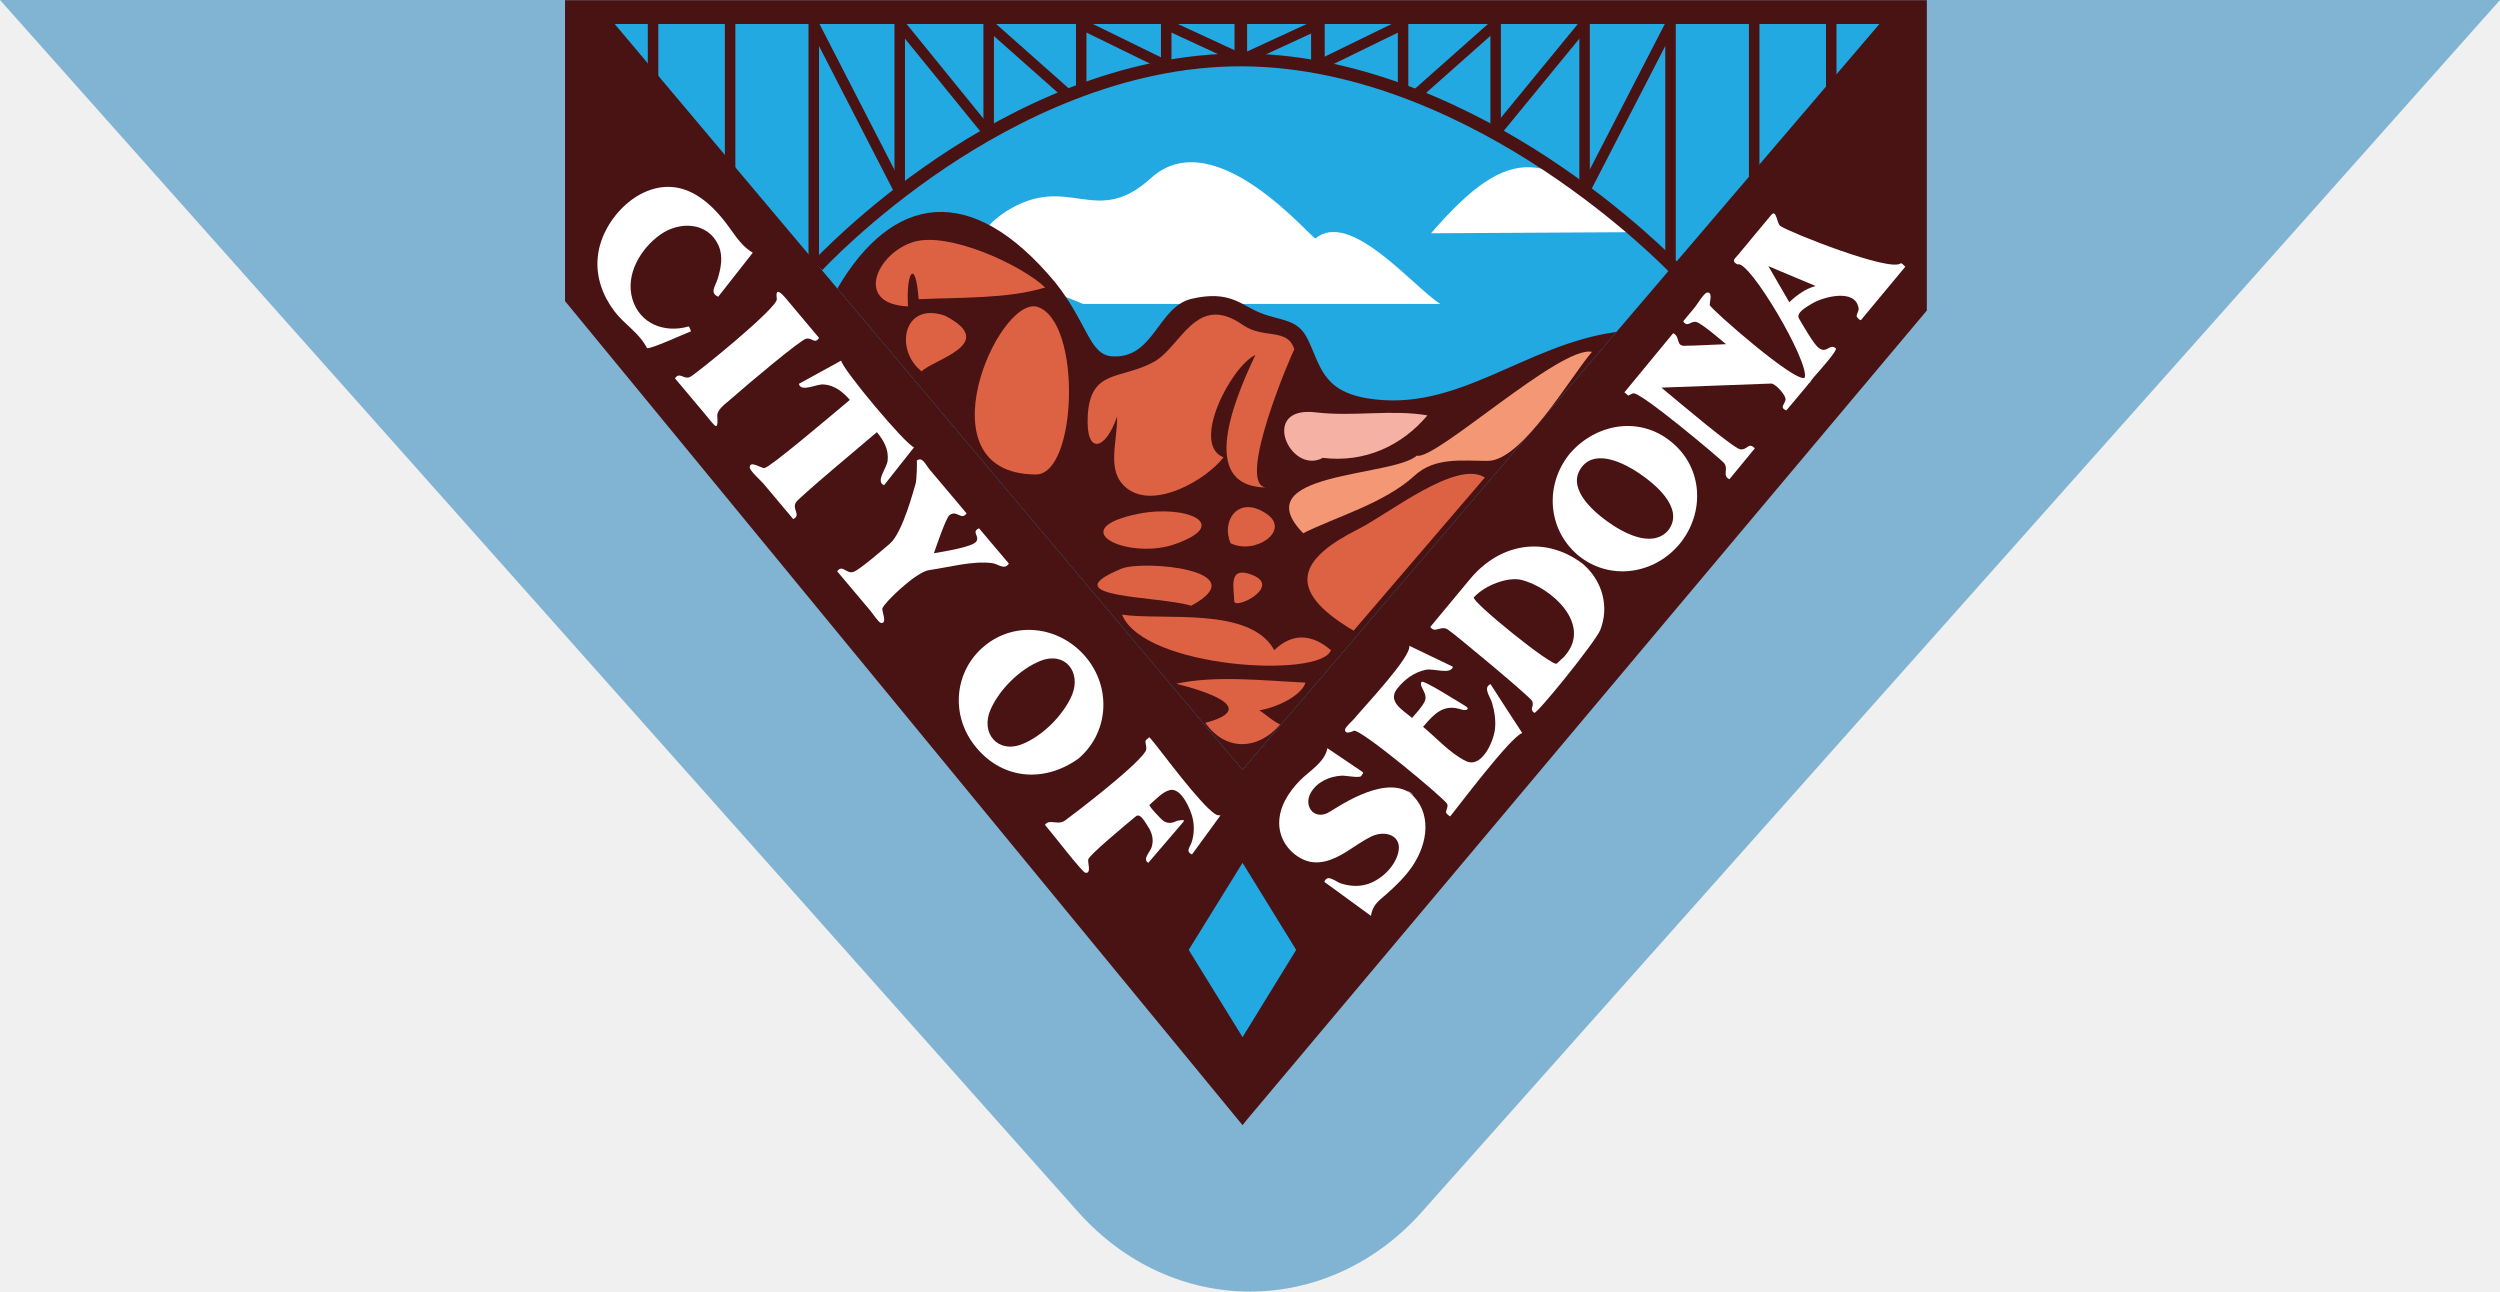
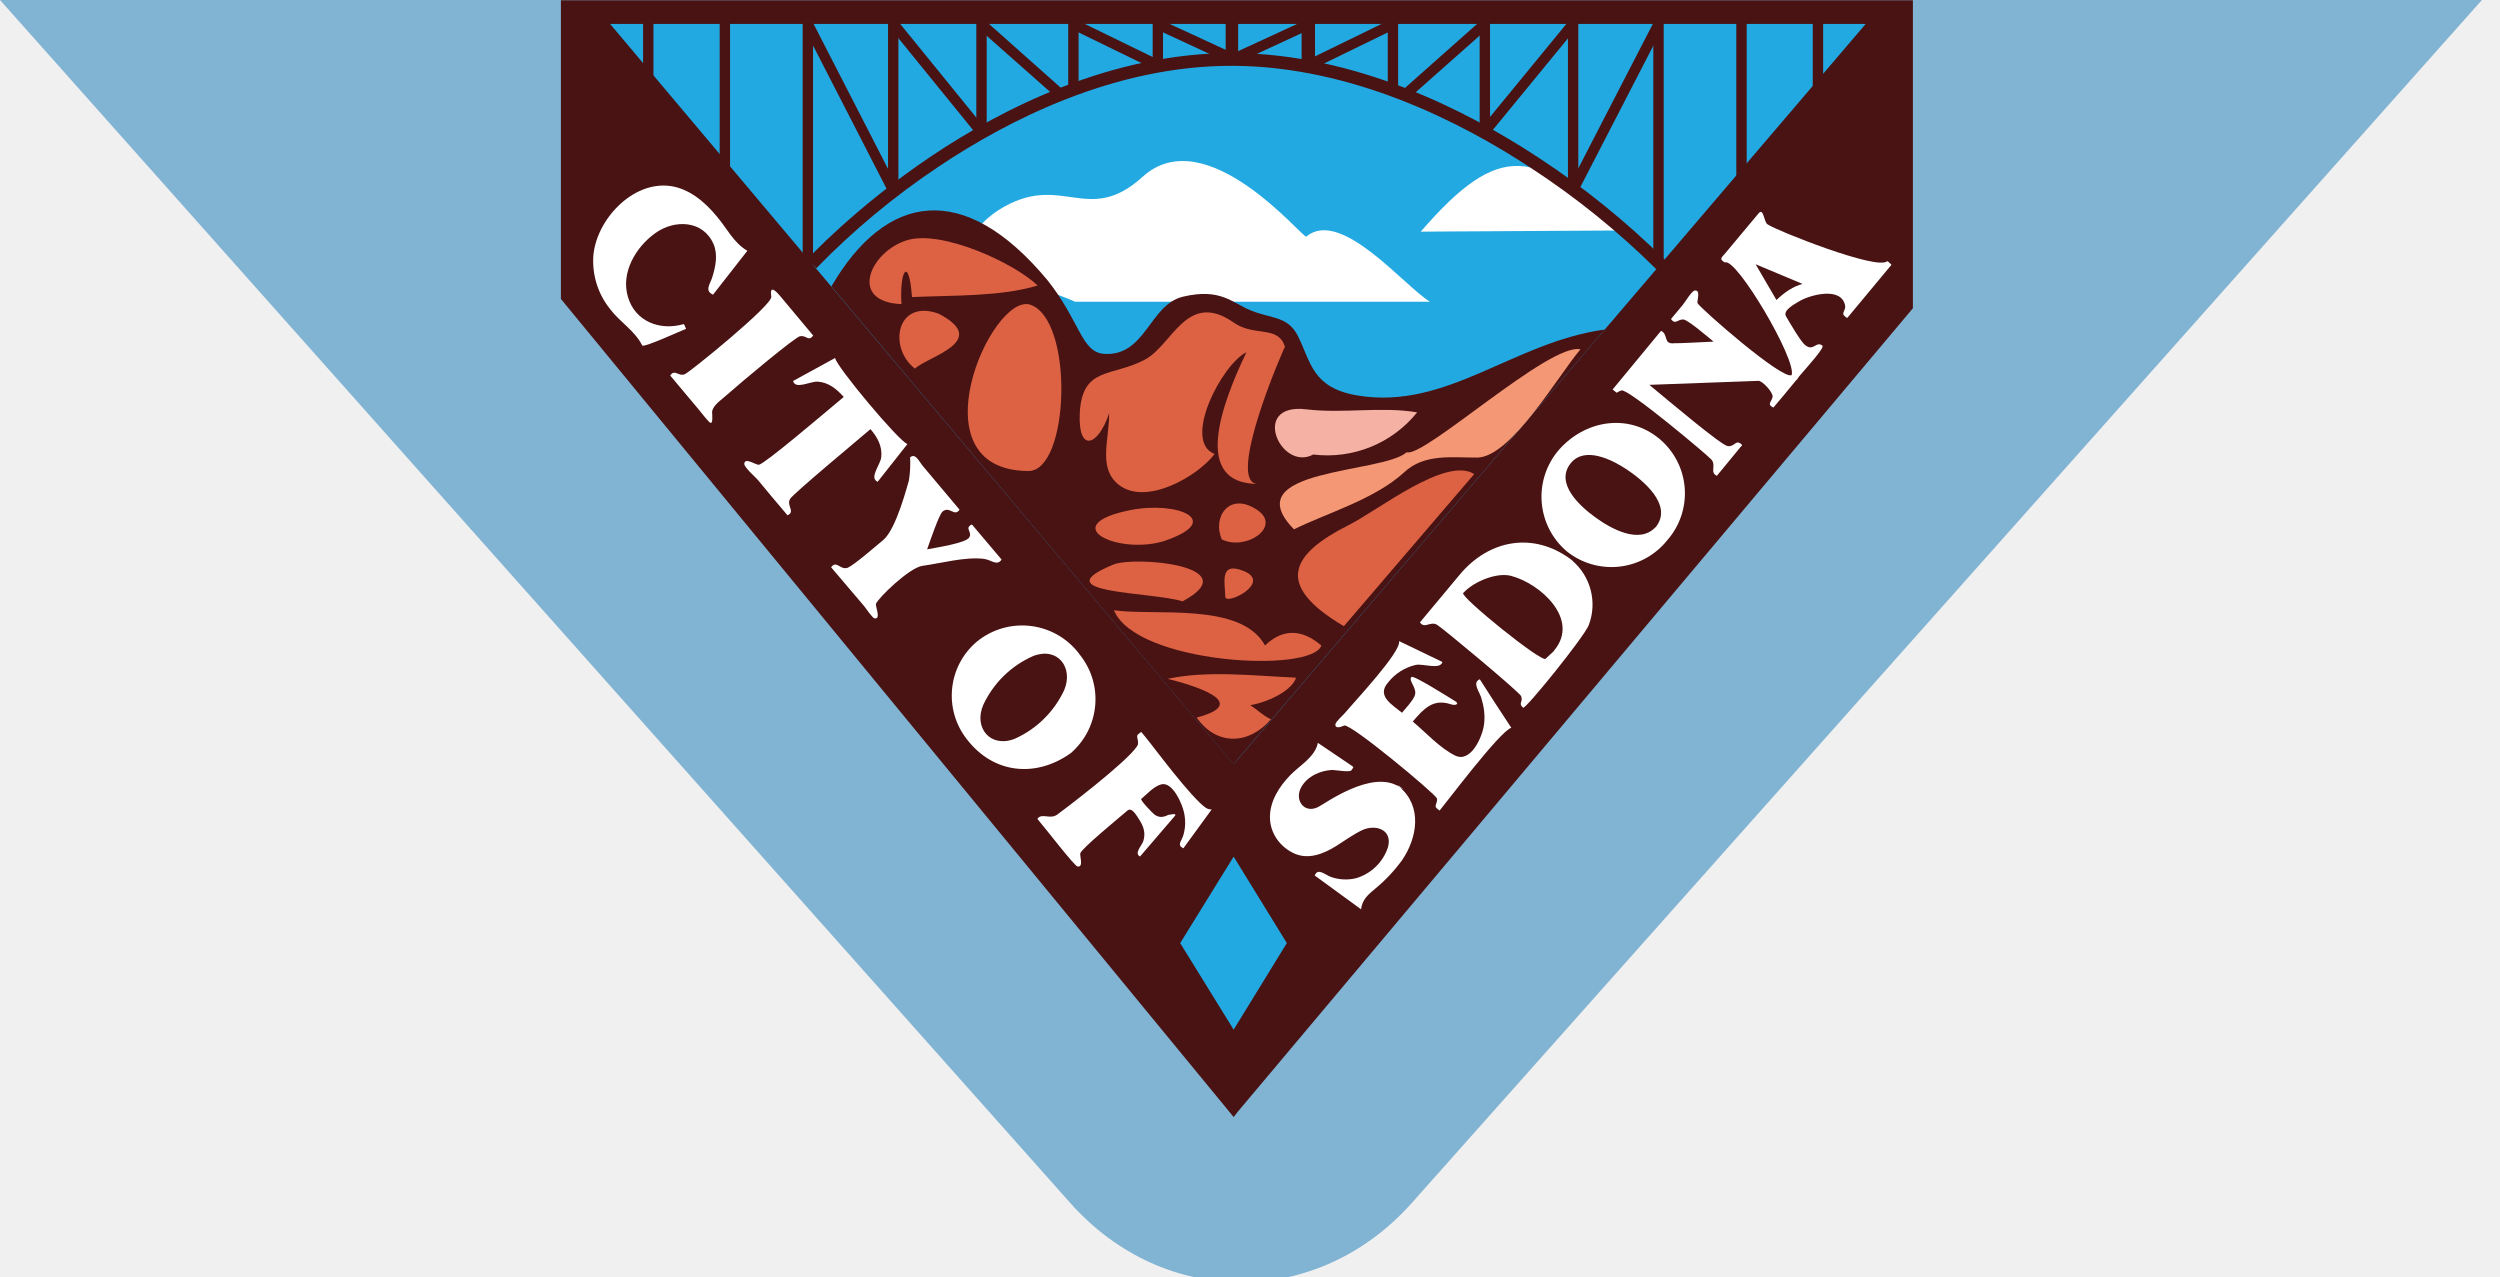
- <svg xmlns="http://www.w3.org/2000/svg" version="1.0" id="Layer_1" x="0px" y="0px" width="186.643px" height="96.425px" viewBox="0 0 186.643 96.425" enable-background="new 0 0 186.643 96.425" xml:space="preserve">
-   <g id="Layer_2">
-     <path fill="#81B3D3" d="M186.643,0H0l80.486,90.474c7.061,7.936,18.61,7.936,25.67,0L186.643,0z" />
-     <g>
-       <g>
-         <polygon fill="#23A9E1" points="43.242,0.721 92.765,59.071 142.089,1.074    " />
-       </g>
-       <g>
-         <path fill="#FFFFFF" d="M122.023,17.332c-5.062,0.028-10.124,0.056-15.187,0.084C112.837,10.485,115.533,11.226,122.023,17.332L122.023,17.332z" />
-       </g>
-       <g>
-         <path fill="#FFFFFF" d="M80.849,22.69c8.895,0,17.786,0,26.68,0c-1.985-1.233-6.708-7.059-9.308-4.893 c-0.212,0.178-7.505-8.848-12.296-4.499c-4.179,3.799-6.12-0.498-10.857,2.511C69.669,19.379,78.188,21.484,80.849,22.69 L80.849,22.69z" />
-       </g>
-       <path fill="#491213" d="M93.104,0.016h-50.92v22.463l50.581,61.522l0.339-0.424l50.748-60.394V0.016H93.104z M93.104,57.068 l-0.339,0.409L45.892,1.793h47.211h47.208L93.104,57.068z" />
-       <path fill="#491213" d="M92.765,57.477l0.339-0.409L120.68,24.78c-6.913,0.949-11.864,6.077-18.604,4.956 c-3.396-0.564-3.498-2.514-4.469-4.456c-0.746-1.493-1.937-1.303-3.487-1.91c-1.442-0.565-2.277-1.738-5.162-1.061 c-2.528,0.593-2.807,4.518-5.952,4.293c-1.689-0.121-1.811-2.497-4.244-5.539c-6.302-7.571-12.158-6.523-16.247,0.475 L92.765,57.477z" />
-       <g>
-         <polygon fill="#23A9E1" points="88.745,70.916 92.765,64.416 96.769,70.916 92.765,77.43    " />
-       </g>
-       <g>
-         <path fill="#491213" d="M124.567,20.258c-0.035-0.039-3.714-3.86-9.46-7.639c-5.281-3.474-13.444-7.624-22.346-7.667 C83.84,4.903,75.79,9.039,70.605,12.518c-5.632,3.78-9.18,7.61-9.215,7.648l-0.706-0.649c0.036-0.04,3.661-3.954,9.387-7.796 c5.298-3.554,13.54-7.774,22.696-7.729c9.144,0.044,17.493,4.287,22.888,7.837c5.832,3.839,9.57,7.727,9.606,7.766 L124.567,20.258z" />
-       </g>
-       <g>
-         <rect x="48.363" y="1.2" fill="#491213" width="0.783" height="6.627" />
-       </g>
-       <g>
-         <rect x="54.116" y="0.933" fill="#491213" width="0.783" height="12.634" />
-       </g>
-       <g>
-         <rect x="60.363" y="1.017" fill="#491213" width="0.784" height="18.43" />
-       </g>
-       <g>
-         <rect x="66.779" y="0.933" fill="#491213" width="0.783" height="13.495" />
-       </g>
-       <g>
-         <rect x="73.42" y="0.819" fill="#491213" width="0.784" height="9.18" />
-       </g>
-       <g>
-         <rect x="80.33" y="1.074" fill="#491213" width="0.782" height="5.683" />
-       </g>
-       <g>
-         <rect x="86.676" y="0.918" fill="#491213" width="0.783" height="4.104" />
-       </g>
-       <g>
-         <rect x="56.928" y="7.699" transform="matrix(-0.4571 -0.8894 0.8894 -0.4571 86.0255 68.6893)" fill="#491213" width="14.095" height="0.784" />
-       </g>
-       <g>
-         <rect x="65.248" y="5.536" transform="matrix(-0.6306 -0.7761 0.7761 -0.6306 110.4178 64.4075)" fill="#491213" width="10.575" height="0.783" />
-       </g>
-       <g>
-         <rect x="72.811" y="4.074" transform="matrix(-0.7484 -0.6633 0.6633 -0.7484 131.3064 58.7461)" fill="#491213" width="7.972" height="0.783" />
-       </g>
-       <g>
-         <rect x="80.394" y="2.974" transform="matrix(-0.8984 -0.4393 0.4393 -0.8984 157.8131 43.247)" fill="#491213" width="7.032" height="0.783" />
-       </g>
-       <g>
-         <rect x="86.769" y="2.738" transform="matrix(-0.9076 -0.4199 0.4199 -0.9076 170.1622 43.7135)" fill="#491213" width="6.246" height="0.783" />
-       </g>
-       <g>
-         <rect x="136.324" y="1.257" fill="#491213" width="0.783" height="5.781" />
-       </g>
-       <g>
-         <rect x="130.571" y="0.721" fill="#491213" width="0.784" height="12.973" />
-       </g>
-       <g>
-         <rect x="124.325" y="1.257" fill="#491213" width="0.782" height="18.458" />
-       </g>
-       <g>
-         <rect x="117.909" y="1.031" fill="#491213" width="0.782" height="13.241" />
-       </g>
-       <g>
-         <rect x="111.268" y="0.989" fill="#491213" width="0.783" height="9.011" />
-       </g>
-       <g>
-         <rect x="104.358" y="0.679" fill="#491213" width="0.783" height="6.078" />
-       </g>
-       <g>
-         <rect x="97.883" y="1.172" fill="#491213" width="1.015" height="3.85" />
-       </g>
-       <g>
-         <rect x="121.129" y="1.052" transform="matrix(-0.8889 -0.4582 0.4582 -0.8889 225.8566 70.8436)" fill="#491213" width="0.782" height="13.956" />
-       </g>
-       <g>
-         <rect x="114.566" y="0.643" transform="matrix(-0.7732 -0.6342 0.6342 -0.7732 200.1183 83.3156)" fill="#491213" width="0.783" height="10.461" />
-       </g>
-       <g>
-         <rect x="108.268" y="0.475" transform="matrix(-0.6634 -0.7482 0.7482 -0.6634 177.4106 88.722)" fill="#491213" width="0.783" height="7.97" />
-       </g>
-       <g>
-         <rect x="101.169" y="-0.154" transform="matrix(-0.4385 -0.8987 0.8987 -0.4385 143.0711 96.1146)" fill="#491213" width="0.784" height="7.032" />
-       </g>
-       <g>
-         <rect x="95.196" y="0.013" transform="matrix(-0.4191 -0.908 0.908 -0.4191 132.7973 91.2395)" fill="#491213" width="0.783" height="6.246" />
-       </g>
-       <g>
-         <g>
-           <path fill="#FFFFFF" d="M65.464,32.265c0.513,0.618,0.891,1.284,0.806,2.116c-0.059,0.579-0.936,1.55-0.27,1.846 c0.747-0.945,1.495-1.889,2.242-2.834c-0.602-0.151-5.365-5.848-5.442-6.472c-1.053,0.578-2.106,1.156-3.159,1.734 c0.164,0.661,1.294,0.005,1.854,0.046c0.828,0.06,1.425,0.56,1.953,1.152c-1.728,1.449-5.931,5.017-6.374,5.09 c-0.226,0.036-1.088-0.601-1.101-0.056c-0.006,0.262,0.852,1.014,1.015,1.21c0.743,0.884,1.485,1.769,2.229,2.653 c0.619-0.282-0.11-0.732,0.205-1.243C59.654,37.133,64.323,33.24,65.464,32.265L65.464,32.265z" />
-         </g>
-         <g>
-           <path fill="#FFFFFF" d="M60.191,25.285c0.443-0.095,0.624,0.434,0.958-0.056c-0.816-0.973-1.633-1.945-2.449-2.917 c-0.371-0.442-0.84-0.916-0.706,0.018c0.089,0.63-6.113,5.664-6.493,5.82c-0.479,0.197-0.758-0.417-1.109,0.097 c0.731,0.869,1.461,1.739,2.193,2.608c0.246,0.292,0.477,0.612,0.747,0.882c0.339,0.339,0.208-0.672,0.224-0.585 c-0.091-0.513,0.527-0.948,0.855-1.228C55.956,28.563,59.809,25.336,60.191,25.285z" />
-         </g>
-         <g>
-           <path fill="#FFFFFF" d="M51.42,24.368c-1.767,0.523-3.65-0.164-4.207-2.042c-0.543-1.835,0.614-3.757,2.071-4.801 c1.439-1.032,3.589-0.97,4.373,0.838c0.346,0.799,0.158,1.706-0.094,2.502c-0.16,0.506-0.597,1,0.056,1.289 c0.86-1.096,1.721-2.19,2.581-3.286c-1.055-0.633-1.518-1.683-2.3-2.595c-0.882-1.071-2.064-2.079-3.482-2.284 c-2.87-0.406-5.574,2.556-5.795,5.245c-0.136,1.457,0.374,2.848,1.246,4.001c0.75,0.994,1.868,1.623,2.435,2.754 c0.262,0.095,2.705-1.033,3.286-1.255C51.538,24.623,51.501,24.459,51.42,24.368C50.659,24.594,51.42,24.368,51.42,24.368z" />
-         </g>
-         <g>
-           <path fill="#FFFFFF" d="M90.72,60.777c-1.15-0.768-4.025-4.689-4.573-5.341c-0.108-0.13-0.219-0.261-0.329-0.392 c-0.011-0.014-0.284,0.225-0.246,0.191c-0.173,0.145,0.134,0.573-0.052,0.864c-0.793,1.241-5.758,4.983-6.016,5.163 c-0.556,0.384-1.164-0.159-1.489,0.316c0.719,0.854,2.78,3.543,3.019,3.582c0.479,0.078,0.148-0.815,0.211-1 c0.123-0.369,2.633-2.445,3.549-3.211c0.336-0.281,0.688,0.426,0.888,0.723c0.327,0.484,0.474,1,0.298,1.568 c-0.116,0.37-0.717,0.92-0.25,1.174c0.619-0.723,2.361-2.754,2.613-3.049c0.252-0.293-0.566-0.037-0.469-0.087 c-0.37,0.191-0.718,0.235-1.063-0.028c-0.096-0.071-1.089-1.082-0.99-1.166c0.431-0.361,0.959-0.963,1.517-1.1 c0.862-0.213,1.582,1.516,1.709,2.129c0.121,0.578,0.104,1.186-0.076,1.75c-0.124,0.387-0.487,0.696,0.018,0.93 c0.712-0.974,1.422-1.946,2.131-2.92C90.974,60.88,90.842,60.848,90.72,60.777C90.593,60.692,90.859,60.847,90.72,60.777z" />
-         </g>
-         <g>
-           <path fill="#FFFFFF" d="M80.496,56.646c2.205-1.855,2.482-5.053,0.769-7.339c-1.867-2.489-5.371-3.096-7.804-1.052 c-2.204,1.854-2.489,5.047-0.758,7.325C74.694,58.201,77.902,58.498,80.496,56.646C81.652,55.671,80.397,56.716,80.496,56.646z M80.031,51.893c-0.647,1.51-2.201,3.063-3.732,3.667c-1.818,0.715-3.1-0.827-2.36-2.553c0.65-1.516,2.203-3.057,3.737-3.666 C79.528,48.606,80.742,50.187,80.031,51.893C79.65,52.783,80.102,51.724,80.031,51.893z" />
-         </g>
-         <g>
-           <path fill="#FFFFFF" d="M74.052,42.037c0.475,0.06,0.926,0.55,1.269,0.042c-0.742-0.879-1.484-1.758-2.228-2.637 c-0.595,0.269,0.047,0.549-0.194,0.971c-0.244,0.427-2.56,0.781-3.176,0.89c0.224-0.644,0.895-2.615,1.157-2.835 c0.544-0.445,0.883,0.432,1.283-0.141c-0.915-1.084-1.829-2.169-2.743-3.253c-0.31-0.366-0.559-1.028-0.98-0.68 c0.038-0.031,0.006,1.472-0.089,1.733c-0.086,0.236-0.936,3.638-1.926,4.47c-0.493,0.414-2.237,1.934-2.702,2.097 c-0.541,0.189-0.825-0.598-1.22-0.038c0.83,0.986,1.661,1.971,2.491,2.957c0.125,0.148,0.602,0.863,0.767,0.893 c0.521,0.094,0.06-0.893,0.113-1.086c0.151-0.431,2.5-2.719,3.497-2.859C70.832,42.356,72.571,41.859,74.052,42.037 C74.391,42.079,73.7,41.994,74.052,42.037z" />
-         </g>
-       </g>
-       <g>
-         <path fill="#DC6243" d="M67.792,22.874c-4.043-0.167-2.351-3.954,0.395-4.808c2.611-0.813,8.089,1.717,9.843,3.398 c-2.783,0.855-6.386,0.732-9.447,0.874C68.357,19.218,67.625,20.306,67.792,22.874L67.792,22.874z" />
-       </g>
-       <g>
-         <path fill="#DC6243" d="M68.807,27.724c-2.04-1.579-1.396-5.266,1.763-4.146C74.575,25.662,69.714,26.817,68.807,27.724 C68.807,27.724,68.849,27.682,68.807,27.724z" />
-       </g>
-       <g>
-         <path fill="#DC6243" d="M77.295,35.423c-8.62-0.071-2.792-13.322,0.141-12.521C80.809,23.975,80.431,35.524,77.295,35.423 L77.295,35.423z" />
-       </g>
-       <g>
-         <path fill="#DC6243" d="M83.401,31.094c-0.84,2.501-2.361,2.968-2.192-0.07c0.194-3.503,2.479-2.662,4.93-4.004 c2.04-1.119,3.139-5.214,6.641-2.765c1.562,1.093,3.352,0.179,3.851,1.833c-0.025-0.084-4.545,10.308-2.031,10.308 c-4.961,0-2.773-5.922-0.874-9.899c-1.847,0.885-4.842,6.688-2.382,7.643c-1.281,1.686-5.194,3.945-7.234,2.298 C82.558,35.189,83.418,33.113,83.401,31.094L83.401,31.094z" />
-       </g>
-       <g>
-         <path fill="#DC6243" d="M87.505,40.697c-3.489,1.046-8.122-1.207-2.51-2.34C88.478,37.653,92.182,39.135,87.505,40.697 C87.646,40.655,87.377,40.74,87.505,40.697z" />
-       </g>
-       <g>
-         <path fill="#DC6243" d="M91.875,40.556c-0.736-1.658,0.562-3.635,2.68-2.199C96.402,39.609,93.704,41.463,91.875,40.556 L91.875,40.556z" />
-       </g>
-       <g>
-         <path fill="#DC6243" d="M88.929,45.224c-2.411-0.747-10.537-0.561-5.218-2.764C85.351,41.781,93.865,42.558,88.929,45.224 L88.929,45.224z" />
-       </g>
-       <g>
-         <path fill="#DC6243" d="M92.144,44.871c-0.007-0.96-0.512-2.679,1.354-1.946C95.733,43.804,92.144,45.576,92.144,44.871 C92.144,44.871,92.144,44.702,92.144,44.871z" />
-       </g>
-       <g>
-         <path fill="#DC6243" d="M99.363,48.538c-1.437-1.227-2.891-1.295-4.229,0c-1.795-3.293-8.318-2.19-11.366-2.651 C85.406,49.916,98.632,50.667,99.363,48.538L99.363,48.538z" />
-       </g>
-       <g>
-         <path fill="#DC6243" d="M97.46,50.962c-3.151-0.146-6.671-0.563-9.646,0.084c1.86,0.466,6.396,1.795,2.172,2.918 c1.515,2.168,3.973,2.029,5.584,0.127c-0.655-0.322-1.01-0.719-1.552-1.057C95.69,52.731,97.252,51.767,97.46,50.962 L97.46,50.962z" />
-       </g>
-       <g>
-         <path fill="#DC6243" d="M101.056,47.085c-5.288-3.112-3.95-5.427,0.354-7.586c2.254-1.131,7.324-5.208,9.447-3.85 C107.589,39.461,104.322,43.273,101.056,47.085L101.056,47.085z" />
-       </g>
-       <g>
-         <path fill="#F49774" d="M97.291,39.809c-4.479-4.601,6.689-4.178,8.487-5.796c1.311,0.437,10.768-8.283,13.071-7.741 c-1.655,1.941-5.22,8.136-7.775,8.136c-1.964,0-3.95-0.292-5.472,1.107C103.378,37.563,99.694,38.605,97.291,39.809 L97.291,39.809z" />
-       </g>
-       <g>
-         <path fill="#F4B1A4" d="M98.758,34.183c-2.453,1.319-4.772-3.907-0.537-3.398c2.813,0.338,5.662-0.237,8.348,0.226 C104.642,33.302,101.863,34.564,98.758,34.183L98.758,34.183z" />
-       </g>
-       <g>
-         <rect x="92.167" y="1.426" fill="#491213" width="0.938" height="3.313" />
-       </g>
-       <g>
-         <g>
-           <path fill="#FFFFFF" d="M111.39,52.466c0.191,0.648,0.299,1.332,0.215,2.009c-0.107,0.873-0.979,2.925-2.173,2.34 c-1.169-0.573-2.194-1.728-3.188-2.552c0.802-0.936,1.507-1.749,2.854-1.295c0.37,0.123,0.688-0.036,0.299-0.262 c-0.405-0.234-3.114-1.965-3.261-1.799c-0.271,0.311,0.528,0.868,0.221,1.473c-0.229,0.447-0.61,0.834-0.932,1.219 c-0.72-0.607-1.923-1.253-1.057-2.256c0.542-0.66,1.25-1.172,2.098-1.342c0.565-0.114,1.841,0.389,2.006-0.224 c-1.087-0.522-2.172-1.044-3.258-1.565c0.177,0.799-3.349,4.525-4.131,5.464c-0.113,0.137-0.658,0.609-0.664,0.797 c-0.009,0.429,0.622,0.097,0.657,0.084c0.486-0.18,6.816,5.109,6.973,5.471c0.1,0.281-0.221,0.574-0.029,0.732 c-0.011-0.01,0.228,0.216,0.253,0.184c0.391-0.468,4.522-5.975,5.374-6.217c-0.794-1.215-1.588-2.43-2.368-3.652 C110.689,51.333,111.26,52.024,111.39,52.466z" />
-         </g>
-         <g>
-           <path fill="#FFFFFF" d="M105.229,59.169c-2.077-1.34-5.596,1.279-6.125,1.531c-1.039,0.492-1.789-0.543-1.251-1.502 c0.469-0.83,1.393-1.234,2.31-1.289c0.277-0.017,1.35,0.198,1.459,0.026c0.13-0.202,0.228-0.22,0.042-0.345 c-0.856-0.579-1.712-1.156-2.567-1.734c-0.176,1.055-1.385,1.727-2.076,2.441c-0.823,0.854-1.52,1.93-1.52,3.156 c0,1.135,0.679,2.142,1.677,2.66c1.136,0.592,2.317,0.116,3.324-0.511c0.627-0.392,1.254-0.856,1.924-1.171 c0.996-0.467,2.304-0.062,1.953,1.27c-0.282,1.073-1.351,2.061-2.405,2.34c-0.616,0.164-1.27,0.109-1.872-0.09 c-0.432-0.142-0.993-0.734-1.23-0.111c1.161,0.846,2.321,1.691,3.482,2.537c0.103-0.76,0.522-1.09,1.086-1.564 c0.735-0.645,1.438-1.32,1.994-2.13C106.593,62.99,106.972,60.621,105.229,59.169z" />
-         </g>
-         <g>
-           <path fill="#FFFFFF" d="M105.229,59.169C106.154,59.767,104.638,58.675,105.229,59.169L105.229,59.169z" />
-         </g>
-         <g>
-           <path fill="#FFFFFF" d="M134.462,21.855C134.455,21.859,134.455,21.859,134.462,21.855L134.462,21.855z" />
-         </g>
-         <g>
-           <path fill="#FFFFFF" d="M141.92,19.645c-0.729,0.729-8.42-2.341-8.982-2.764c-0.29-0.116-0.3-1.321-0.705-0.833 c-0.404,0.488-0.81,0.976-1.216,1.463c-0.418,0.505-0.837,1.009-1.256,1.513c-0.26,0.314-0.537,0.458-0.038,0.72 c0.837-0.419,5.417,7.346,5.008,8.461c-0.725,0.376-6.915-5.057-7.081-5.415c-0.052-0.146,0.273-1.021-0.211-0.945 c-0.229,0.036-0.743,0.896-0.889,1.072c-0.297,0.357-0.592,0.715-0.889,1.072c0.332,0.485,0.517-0.021,0.959,0.042 c0.383,0.077,1.844,1.331,2.241,1.664c-0.725,0.027-2.685,0.131-2.934,0.113c-0.903,0.112-0.422-0.663-1.015-0.931 c-0.759,0.922-1.52,1.843-2.277,2.764c-0.441,0.536-0.885,1.072-1.326,1.607c-0.054,0.065-0.047,0.032,0.05,0.112 c0.33,0.273,0.104,0.168,0.568,0.006c0.506-0.177,6.559,4.931,6.776,5.19c0.377,0.45-0.154,0.975,0.411,1.221 c0.6-0.728,1.198-1.457,1.798-2.184c0.091-0.11,0.141-0.1,0.021-0.198c-0.427-0.353-0.476,0.212-1.002,0.154 c-0.533-0.089-4.395-3.369-5.895-4.61c1.822-0.068,7.291-0.271,8.199-0.304c0.3-0.011,1.139,0.896,1.068,1.216 c-0.081,0.378-0.463,0.558,0.054,0.794c0.479-0.575,0.985-1.149,1.456-1.734l0,0l0.227-0.282 c0.076-0.052,0.146-0.145,0.21-0.265l0.168-0.211c0.425-0.485,1.8-2.006,1.635-2.15c-0.461-0.4-0.685,0.466-1.298-0.054 c-0.348-0.249-1.223-1.788-1.443-2.162c-0.264-0.449,0.608-0.897,0.964-1.119c0.776-0.482,3.247-1.183,3.482,0.348 c0.04,0.258-0.271,0.55-0.084,0.704c0.044,0.037,0.204,0.242,0.27,0.163c0.163-0.197,2.361-2.843,3.3-3.969 C142.146,19.832,142.037,19.69,141.92,19.645z M134.546,21.801C134.623,21.752,134.699,21.703,134.546,21.801 c-0.051,0.032-0.074,0.047-0.084,0.054c0.014-0.008,0.047-0.03,0.082-0.052c-0.345,0.22-0.668,0.473-0.958,0.761 c-0.521-0.897-1.044-1.795-1.564-2.693c1.177,0.491,2.352,0.985,3.524,1.481C135.192,21.45,134.855,21.605,134.546,21.801z" />
-         </g>
-         <g>
-           <path fill="#FFFFFF" d="M124.801,33.012c-2.375-1.979-5.63-1.404-7.586,0.832c-1.903,2.312-1.712,5.663,0.605,7.615 c2.339,1.926,5.67,1.438,7.572-0.846C127.29,38.31,127.16,34.945,124.801,33.012z M124.52,39.626 c-0.019,0.02-0.025,0.027-0.026,0.027c-1.232,1.292-3.358,0.096-4.505-0.731c-1.146-0.829-3.111-2.57-1.856-4.104 c1.056-1.287,3.124-0.231,4.191,0.482c1.2,0.803,3.412,2.596,2.276,4.216C124.674,39.426,124.726,39.368,124.52,39.626z" />
-         </g>
-         <g>
-           <path fill="#FFFFFF" d="M124.801,33.012C125.972,33.971,124.548,32.801,124.801,33.012L124.801,33.012z" />
-         </g>
-         <g>
-           <path fill="#FFFFFF" d="M124.492,39.653c0.009-0.01,0.018-0.018,0.026-0.027c0.029-0.037,0.056-0.073,0.08-0.11 C124.549,39.577,124.488,39.653,124.492,39.653z" />
-         </g>
-         <g>
-           <path fill="#FFFFFF" d="M118.209,42.136c0.112,0.094,0.273,0.224-0.063-0.057c-2.835-2.127-6.194-1.504-8.402,1.157 c-0.988,1.189-1.976,2.378-2.961,3.567c0.351,0.512,0.763-0.118,1.273,0.176c0.436,0.25,6.244,5.101,6.339,5.366 c0.164,0.458-0.255,0.548,0.144,0.875c0.172,0.143,4.536-5.245,4.935-6.191C120.164,45.274,119.614,43.351,118.209,42.136z M116.891,48.89c-0.24,0.296-0.044,0.054-0.665,0.65c-0.306,0.293-6.438-4.675-6.192-4.944c0.835-0.918,2.567-1.556,3.577-1.297 C115.801,43.859,118.824,46.559,116.891,48.89z" />
-         </g>
-       </g>
-     </g>
+ <svg xmlns="http://www.w3.org/2000/svg" class="page-header__logo-image" viewBox="0 0 188 96" width="188" height="96">
+   <path class="page-header__logo-border" fill="#81B3D3" d="M186.64 0H0l80.49 90.47c7.06 7.94 18.6 7.94 25.67 0L186.64 0z" />
+   <path fill="#23A9E1" d="M43.24.72l49.52 58.35 49.33-58z" />
+   <path fill="#FFF" d="M122.02 17.33l-15.18.09c6-6.94 8.7-6.2 15.18-.09zM80.85 22.69h26.68c-1.99-1.23-6.7-7.06-9.3-4.9-.22.19-7.51-8.84-12.3-4.5-4.18 3.8-6.12-.49-10.86 2.52-5.4 3.57 3.12 5.67 5.78 6.88z" />
+   <path fill="#491213" d="M93.1.02H42.18v22.46L92.77 84l.33-.42 50.75-60.4V.02H93.1zm0 57.05l-.33.4L45.88 1.8h94.42l-47.2 55.28z" />
+   <path fill="#491213" d="M92.77 57.48l.33-.41 27.58-32.29c-6.91.95-11.86 6.08-18.6 4.96-3.4-.57-3.5-2.52-4.47-4.46-.75-1.5-1.94-1.3-3.49-1.91-1.44-.56-2.28-1.74-5.16-1.06-2.53.6-2.8 4.52-5.95 4.3-1.7-.13-1.81-2.5-4.25-5.55-6.3-7.57-12.16-6.52-16.24.48l30.24 35.94z" />
+   <path fill="#23A9E1" d="M88.75 70.92l4.02-6.5 4 6.5-4 6.51z" />
+   <path fill="#491213" d="M124.57 20.26a60.1 60.1 0 00-9.46-7.64C109.83 9.15 101.66 5 92.76 4.95 83.84 4.9 75.8 9.04 70.6 12.52a56.86 56.86 0 00-9.21 7.65l-.7-.65c.03-.04 3.65-3.96 9.38-7.8 5.3-3.55 13.54-7.77 22.7-7.73 9.14.05 17.49 4.29 22.89 7.84a61.08 61.08 0 019.6 7.77l-.7.66zM48.36 1.2h.78v6.63h-.78zM54.12.93h.78v12.63h-.78z" />
+   <path fill="#491213" d="M60.36 1.02h.78v18.43h-.78zM66.78.93h.78v13.49h-.78zM73.42.82h.78V10h-.78zM80.33 1.07h.78v5.68h-.78zM86.68.92h.78v4.1h-.78z" />
+   <path fill="#491213" d="M66.85 14.54L60.41 2l.69-.36 6.44 12.54zM73.57 10.27l-6.66-8.2.6-.5 6.67 8.21zM79.52 7.4l-5.97-5.28.52-.59 5.96 5.3zM86.9 5.26l-6.32-3.08.34-.7 6.32 3.08zM92.56 4.8l-5.67-2.63.33-.71 5.67 2.62zM136.32 1.26h.78v5.78h-.78zM130.57.72h.78v12.97h-.78zM124.33 1.26h.78v18.46h-.78zM117.91 1.03h.78v13.24h-.78zM111.27.99h.78V10h-.78zM104.36.68h.78v6.08h-.78zM97.88 1.17h1.01v3.85h-1.01z" />
+   <path fill="#491213" d="M118.67 14.4l-.7-.35 6.4-12.4.7.35zM111.94 10.16l-.6-.5 6.63-8.08.6.5zM105.94 7.4l-.52-.58 5.96-5.29.52.59zM98.57 5.26l-.34-.7 6.32-3.08.34.7zM92.9 4.8l-.32-.71 5.68-2.62.32.7z" />
+   <path fill="#FFF" d="M65.46 32.27c.52.61.9 1.28.81 2.11-.06.58-.94 1.55-.27 1.85l2.24-2.84c-.6-.15-5.36-5.84-5.44-6.47l-3.16 1.73c.17.67 1.3.01 1.86.05.82.06 1.42.56 1.95 1.15-1.73 1.45-5.93 5.02-6.38 5.1-.22.03-1.08-.6-1.1-.06 0 .26.86 1.01 1.02 1.2.74.9 1.48 1.78 2.23 2.66.62-.28-.11-.73.2-1.24.23-.38 4.9-4.27 6.04-5.24zM60.2 25.29c.43-.1.61.43.95-.06L58.7 22.3c-.37-.44-.84-.91-.7.02.08.63-6.12 5.66-6.5 5.82-.48.2-.76-.42-1.1.1l2.18 2.6c.25.3.48.62.75.89.34.34.21-.67.23-.59-.1-.51.52-.95.85-1.23 1.55-1.36 5.4-4.58 5.78-4.64zM51.42 24.37c-1.77.52-3.65-.17-4.2-2.04-.55-1.84.6-3.76 2.06-4.8 1.44-1.04 3.6-.98 4.38.83.34.8.15 1.7-.1 2.5-.16.51-.6 1 .06 1.3l2.58-3.3c-1.06-.63-1.52-1.68-2.3-2.59-.88-1.07-2.06-2.08-3.48-2.28-2.87-.4-5.58 2.56-5.8 5.24a5.76 5.76 0 001.25 4c.75 1 1.87 1.63 2.43 2.76.27.1 2.7-1.03 3.29-1.26-.05-.1-.09-.27-.17-.36-.76.22 0 0 0 0zM90.72 60.78c-1.15-.77-4.03-4.7-4.57-5.34l-.33-.4c-.01-.01-.29.23-.25.2-.17.14.14.57-.05.86-.8 1.24-5.76 4.98-6.02 5.16-.55.39-1.16-.16-1.49.32.72.85 2.78 3.54 3.02 3.58.48.08.15-.81.21-1 .13-.37 2.64-2.44 3.55-3.21.34-.28.7.42.9.72.32.49.47 1 .29 1.57-.12.37-.72.92-.25 1.17l2.61-3.04c.26-.3-.56-.04-.47-.1-.37.2-.71.24-1.06-.02-.1-.07-1.09-1.08-.99-1.17.43-.36.96-.96 1.52-1.1.86-.2 1.58 1.52 1.7 2.13.13.58.11 1.19-.07 1.75-.12.39-.49.7.02.93l2.13-2.92a.7.7 0 01-.4-.1c-.13-.08.14.08 0 0zM80.5 56.65a5.34 5.34 0 00.76-7.34 5.38 5.38 0 00-7.8-1.06 5.31 5.31 0 00-.76 7.33c2 2.62 5.2 2.92 7.8 1.07 1.15-.98-.1.07 0 0zm-.47-4.76a7.45 7.45 0 01-3.73 3.67c-1.82.71-3.1-.83-2.36-2.55a7.45 7.45 0 013.74-3.67c1.85-.73 3.06.85 2.35 2.55-.38.9.07-.17 0 0zM74.05 42.04c.48.06.93.55 1.27.04l-2.23-2.64c-.6.27.05.55-.2.97-.23.43-2.55.78-3.17.9.23-.65.9-2.62 1.16-2.84.54-.45.88.43 1.28-.14l-2.74-3.26c-.31-.36-.56-1.02-.98-.68a8.4 8.4 0 01-.09 1.74c-.08.23-.93 3.63-1.92 4.47-.5.41-2.24 1.93-2.7 2.1-.55.18-.83-.6-1.23-.04L65 45.6c.12.15.6.87.76.9.52.09.06-.9.11-1.09.16-.43 2.5-2.72 3.5-2.86 1.46-.2 3.2-.7 4.68-.52.34.04-.35-.05 0 0z" />
+   <path fill="#DC6243" d="M67.8 22.87c-4.05-.16-2.36-3.95.39-4.8 2.6-.82 8.09 1.71 9.84 3.4-2.78.85-6.39.73-9.45.87-.22-3.12-.95-2.03-.79.53zM68.8 27.72c-2.03-1.57-1.39-5.26 1.77-4.14 4 2.08-.86 3.24-1.76 4.14 0 0 .04-.04 0 0zM77.3 35.42c-8.62-.07-2.8-13.32.14-12.52 3.37 1.08 3 12.62-.14 12.52zM83.4 31.1c-.84 2.5-2.36 2.96-2.2-.08.2-3.5 2.49-2.66 4.94-4 2.04-1.12 3.14-5.21 6.64-2.76 1.56 1.09 3.35.17 3.85 1.83-.02-.09-4.54 10.3-2.03 10.3-4.96 0-2.77-5.92-.87-9.9-1.85.9-4.85 6.7-2.39 7.65-1.28 1.69-5.19 3.94-7.23 2.3-1.55-1.25-.7-3.33-.7-5.35zM87.5 40.7c-3.48 1.04-8.12-1.21-2.5-2.34 3.48-.7 7.18.77 2.5 2.34.15-.05-.12.04 0 0zM91.88 40.56c-.74-1.66.56-3.64 2.68-2.2 1.84 1.25-.86 3.1-2.69 2.2zM88.93 45.22c-2.41-.74-10.54-.56-5.22-2.76 1.64-.68 10.16.1 5.22 2.76zM92.14 44.87c0-.96-.5-2.68 1.36-1.94 2.23.87-1.36 2.65-1.36 1.94 0 0 0-.17 0 0zM99.36 48.54c-1.43-1.23-2.89-1.3-4.23 0-1.8-3.3-8.31-2.2-11.36-2.65 1.64 4.03 14.86 4.78 15.6 2.65zM97.46 50.96c-3.15-.14-6.67-.56-9.65.09 1.86.46 6.4 1.8 2.18 2.91 1.51 2.17 3.97 2.03 5.58.13-.66-.32-1.01-.72-1.55-1.06 1.67-.3 3.23-1.26 3.44-2.07z" />
+   <g>
+     <path fill="#DC6243" d="M101.06 47.09c-5.3-3.12-3.95-5.43.35-7.6 2.25-1.12 7.32-5.2 9.45-3.84l-9.8 11.44z" />
+   </g>
+   <g>
+     <path fill="#F49774" d="M97.3 39.8c-4.49-4.6 6.68-4.17 8.48-5.79 1.3.44 10.77-8.28 13.07-7.74-1.66 1.94-5.22 8.14-7.78 8.14-1.96 0-3.95-.3-5.47 1.1-2.22 2.05-5.9 3.1-8.3 4.3z" />
+   </g>
+   <g>
+     <path fill="#F4B1A4" d="M98.76 34.18c-2.46 1.32-4.77-3.9-.54-3.4 2.81.34 5.66-.23 8.35.23a8.66 8.66 0 01-7.81 3.17z" />
+   </g>
+   <g>
+     <path fill="#491213" d="M92.17 1.43h.94v3.31h-.94z" />
+   </g>
+   <g>
+     <path fill="#FFF" d="M111.39 52.47c.2.64.3 1.33.21 2-.1.88-.97 2.93-2.17 2.35-1.17-.58-2.2-1.73-3.19-2.56.8-.93 1.51-1.75 2.86-1.3.37.13.69-.03.3-.25-.4-.24-3.12-1.97-3.26-1.8-.27.3.52.86.22 1.47-.23.45-.61.83-.93 1.22-.72-.6-1.93-1.25-1.06-2.26a3.69 3.69 0 012.1-1.34c.56-.11 1.84.39 2-.22l-3.26-1.57c.18.8-3.34 4.53-4.13 5.47-.11.13-.65.6-.66.8-.01.42.62.09.66.08.48-.18 6.81 5.1 6.97 5.47.1.28-.22.57-.03.73-.01-.01.23.22.25.18.4-.46 4.53-5.97 5.38-6.21-.8-1.22-1.6-2.43-2.37-3.65-.6.25-.02.94.11 1.39zM105.23 59.17c-2.08-1.34-5.6 1.28-6.13 1.53-1.03.5-1.78-.54-1.25-1.5.47-.83 1.4-1.24 2.31-1.3.28 0 1.35.2 1.46.03.13-.2.23-.22.04-.34l-2.56-1.73c-.18 1.05-1.39 1.72-2.08 2.44-.82.85-1.52 1.93-1.52 3.15 0 1.14.68 2.14 1.68 2.66 1.13.6 2.32.12 3.32-.5.63-.4 1.26-.86 1.93-1.18 1-.47 2.3-.06 1.95 1.27a3.6 3.6 0 01-2.4 2.34 3.3 3.3 0 01-1.88-.09c-.43-.14-1-.73-1.23-.11l3.48 2.54c.1-.76.53-1.1 1.09-1.57a11.7 11.7 0 002-2.13c1.15-1.69 1.53-4.06-.21-5.51zM105.23 59.17c.92.6-.6-.5 0 0zM134.46 21.86zM141.92 19.64c-.73.73-8.42-2.34-8.98-2.76-.3-.11-.3-1.32-.7-.83l-1.22 1.46-1.26 1.51c-.26.32-.54.46-.04.72.84-.41 5.42 7.35 5.01 8.47-.72.37-6.91-5.06-7.08-5.42-.05-.15.27-1.02-.21-.94-.23.03-.74.9-.89 1.07l-.89 1.07c.33.48.52-.02.96.04.38.08 1.84 1.33 2.24 1.66-.72.03-2.68.14-2.93.12-.9.11-.43-.66-1.02-.93l-2.28 2.76-1.32 1.6c-.06.07-.05.04.05.12.33.27.1.17.57 0 .5-.17 6.56 4.94 6.77 5.2.38.45-.15.97.41 1.22l1.8-2.19c.1-.1.14-.1.02-.2-.42-.35-.47.22-1 .16-.53-.09-4.4-3.37-5.9-4.61l8.2-.3c.3-.02 1.14.9 1.07 1.21-.08.38-.46.56.06.8.48-.58.98-1.15 1.45-1.74l.23-.28a.74.74 0 00.21-.27l.17-.2c.42-.5 1.8-2.01 1.63-2.16-.46-.4-.68.47-1.3-.05-.34-.25-1.22-1.79-1.44-2.16-.26-.45.61-.9.97-1.12.77-.48 3.24-1.18 3.48.35.04.25-.27.55-.09.7.05.04.2.24.27.16l3.3-3.97c-.1-.08-.2-.22-.32-.27zm-7.37 2.16c.07-.05.15-.1 0 0l-.09.05c.02 0 .05-.03.08-.05-.34.22-.66.48-.95.76l-1.57-2.69 3.53 1.48c-.36.1-.7.25-1 .45zM124.8 33.01c-2.37-1.98-5.63-1.4-7.58.83a5.39 5.39 0 00.6 7.62 5.37 5.37 0 007.57-.85 5.34 5.34 0 00-.59-7.6zm-.28 6.62l-.03.02c-1.23 1.3-3.35.1-4.5-.73s-3.11-2.57-1.86-4.1c1.06-1.29 3.13-.23 4.2.48 1.2.8 3.4 2.6 2.27 4.22l-.08.1z" />
+     <path fill="#FFF" d="M124.8 33.01c1.17.96-.25-.2 0 0zM124.5 39.65l.02-.02a1.53 1.53 0 00-.03.02zM118.2 42.14c.12.09.28.22-.05-.06-2.84-2.13-6.2-1.5-8.4 1.16l-2.97 3.56c.35.52.77-.11 1.28.18.43.25 6.24 5.1 6.33 5.37.17.45-.25.54.15.87.17.14 4.53-5.24 4.93-6.2a4.34 4.34 0 00-1.26-4.88zm-1.3 6.75c-.25.3-.05.05-.67.65-.31.3-6.44-4.67-6.2-4.94.84-.92 2.57-1.56 3.58-1.3 2.2.56 5.21 3.26 3.28 5.59z" />
  </g>
</svg>
